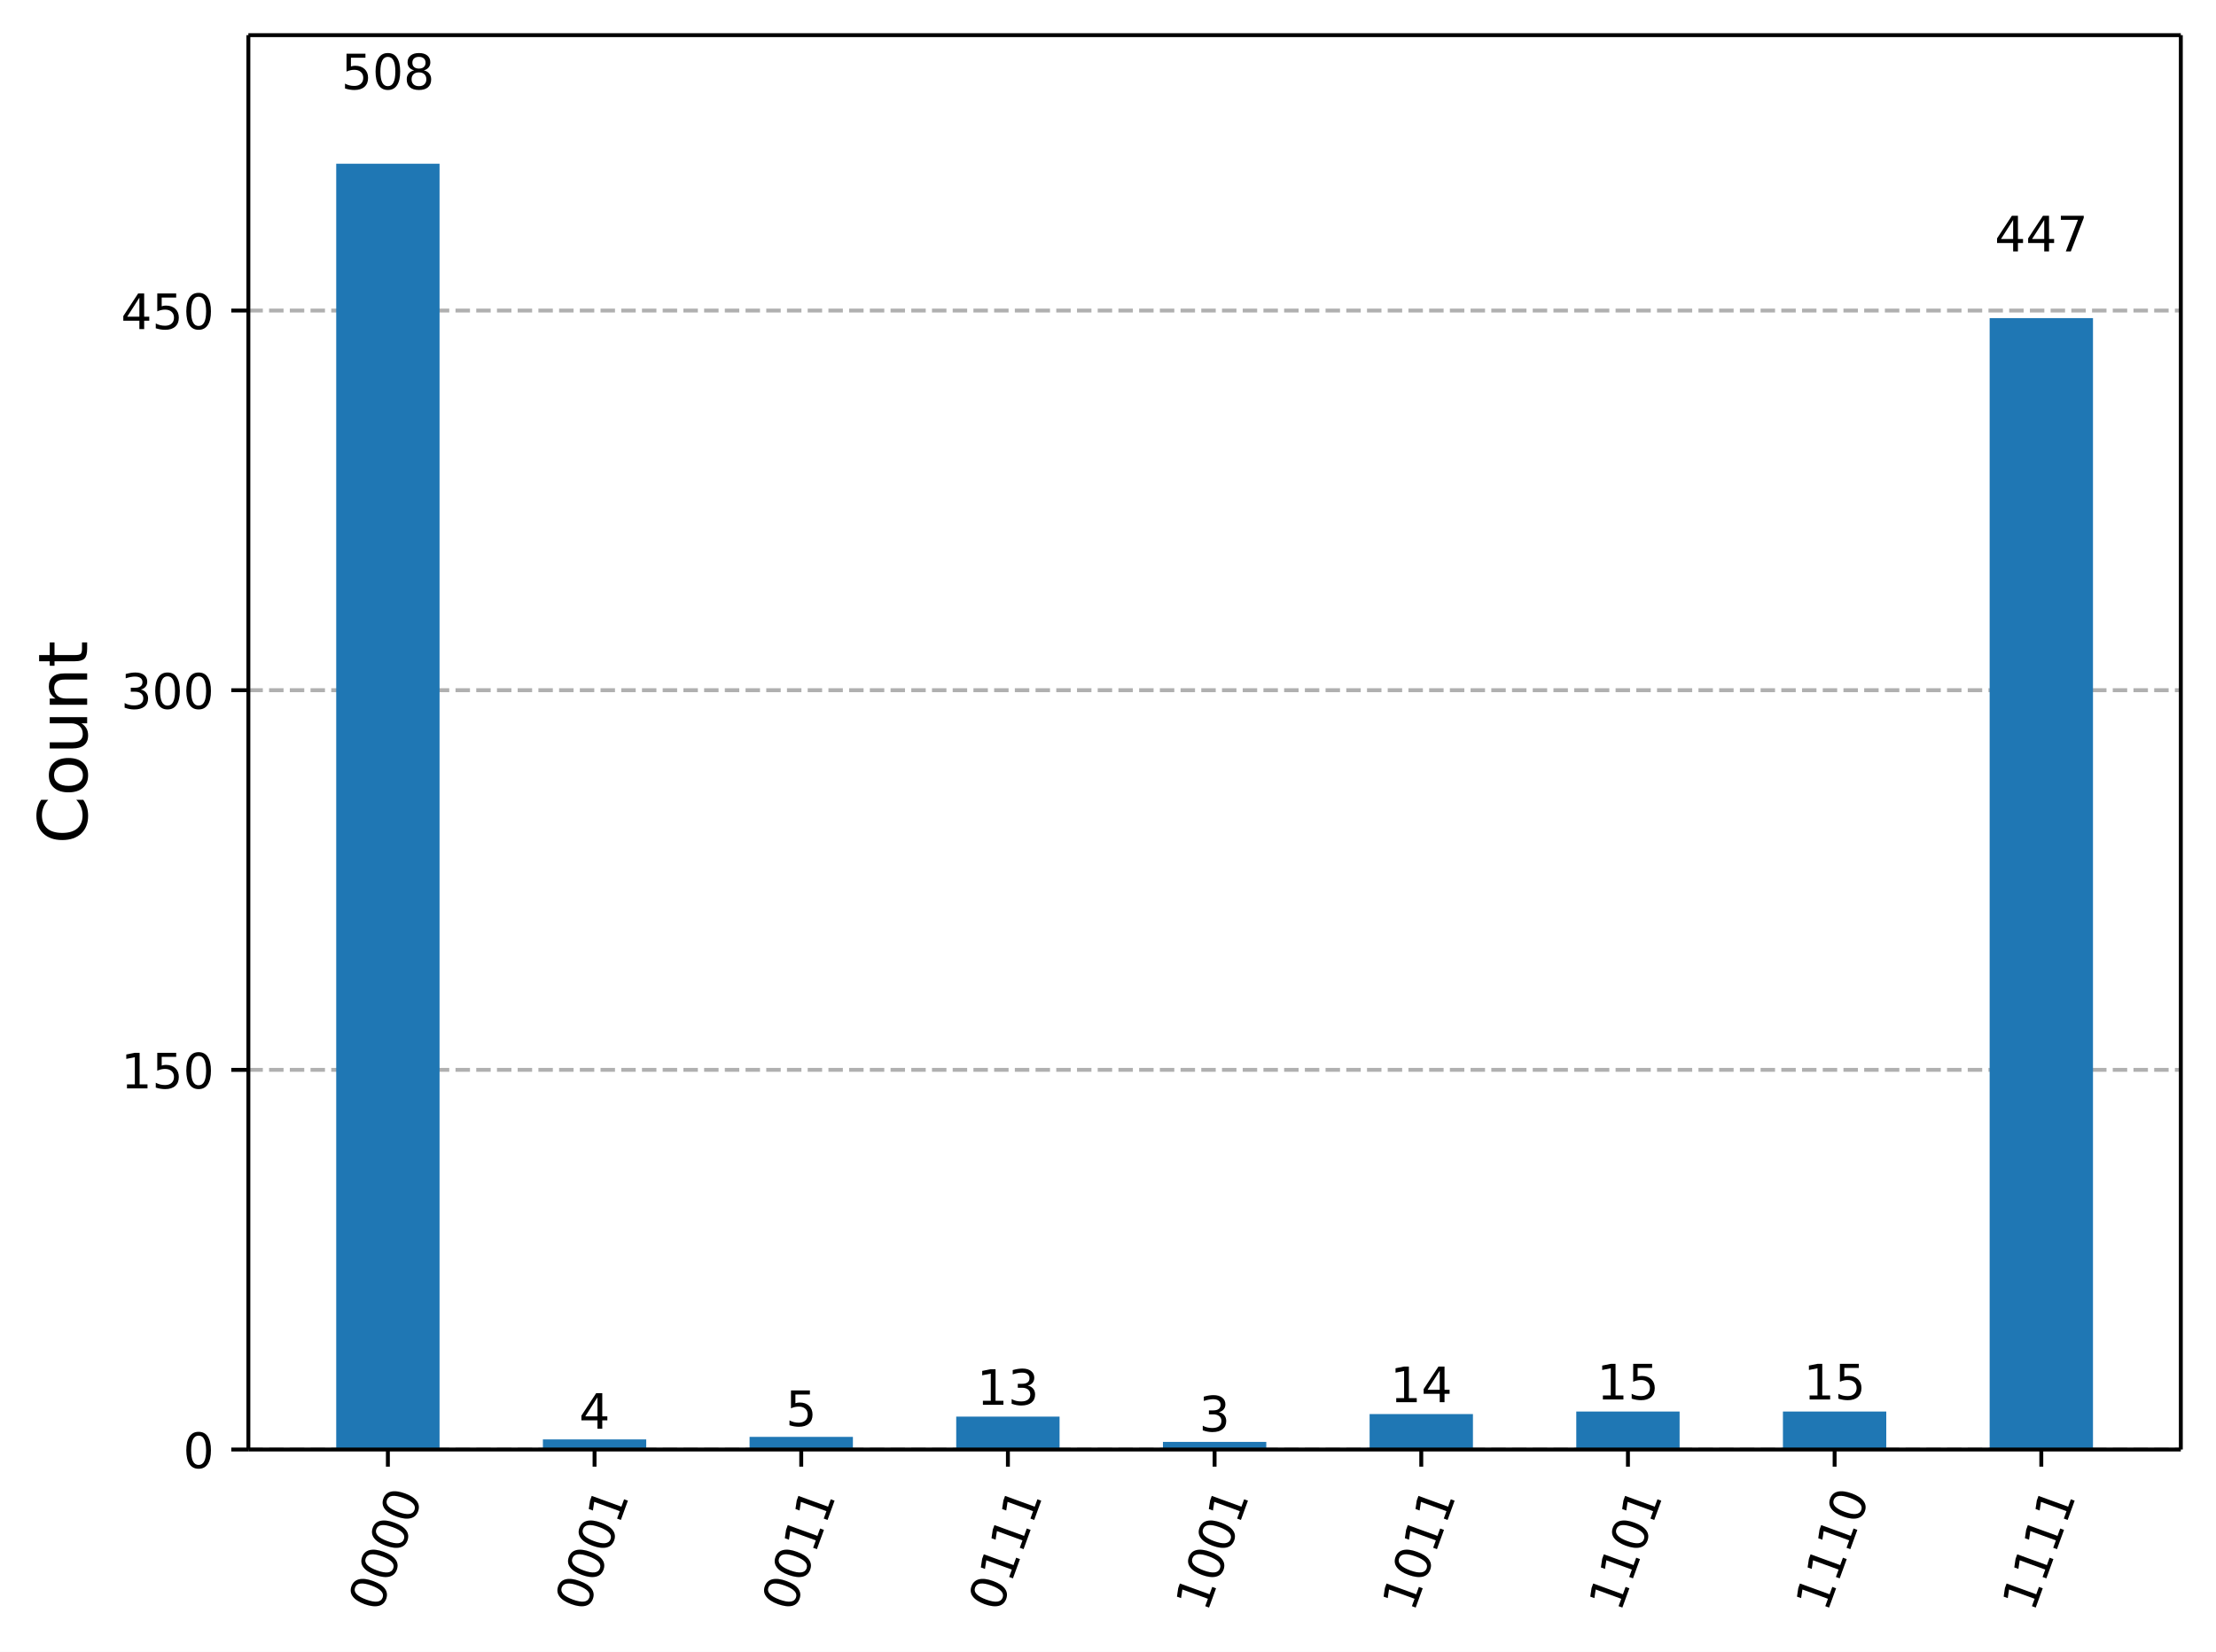
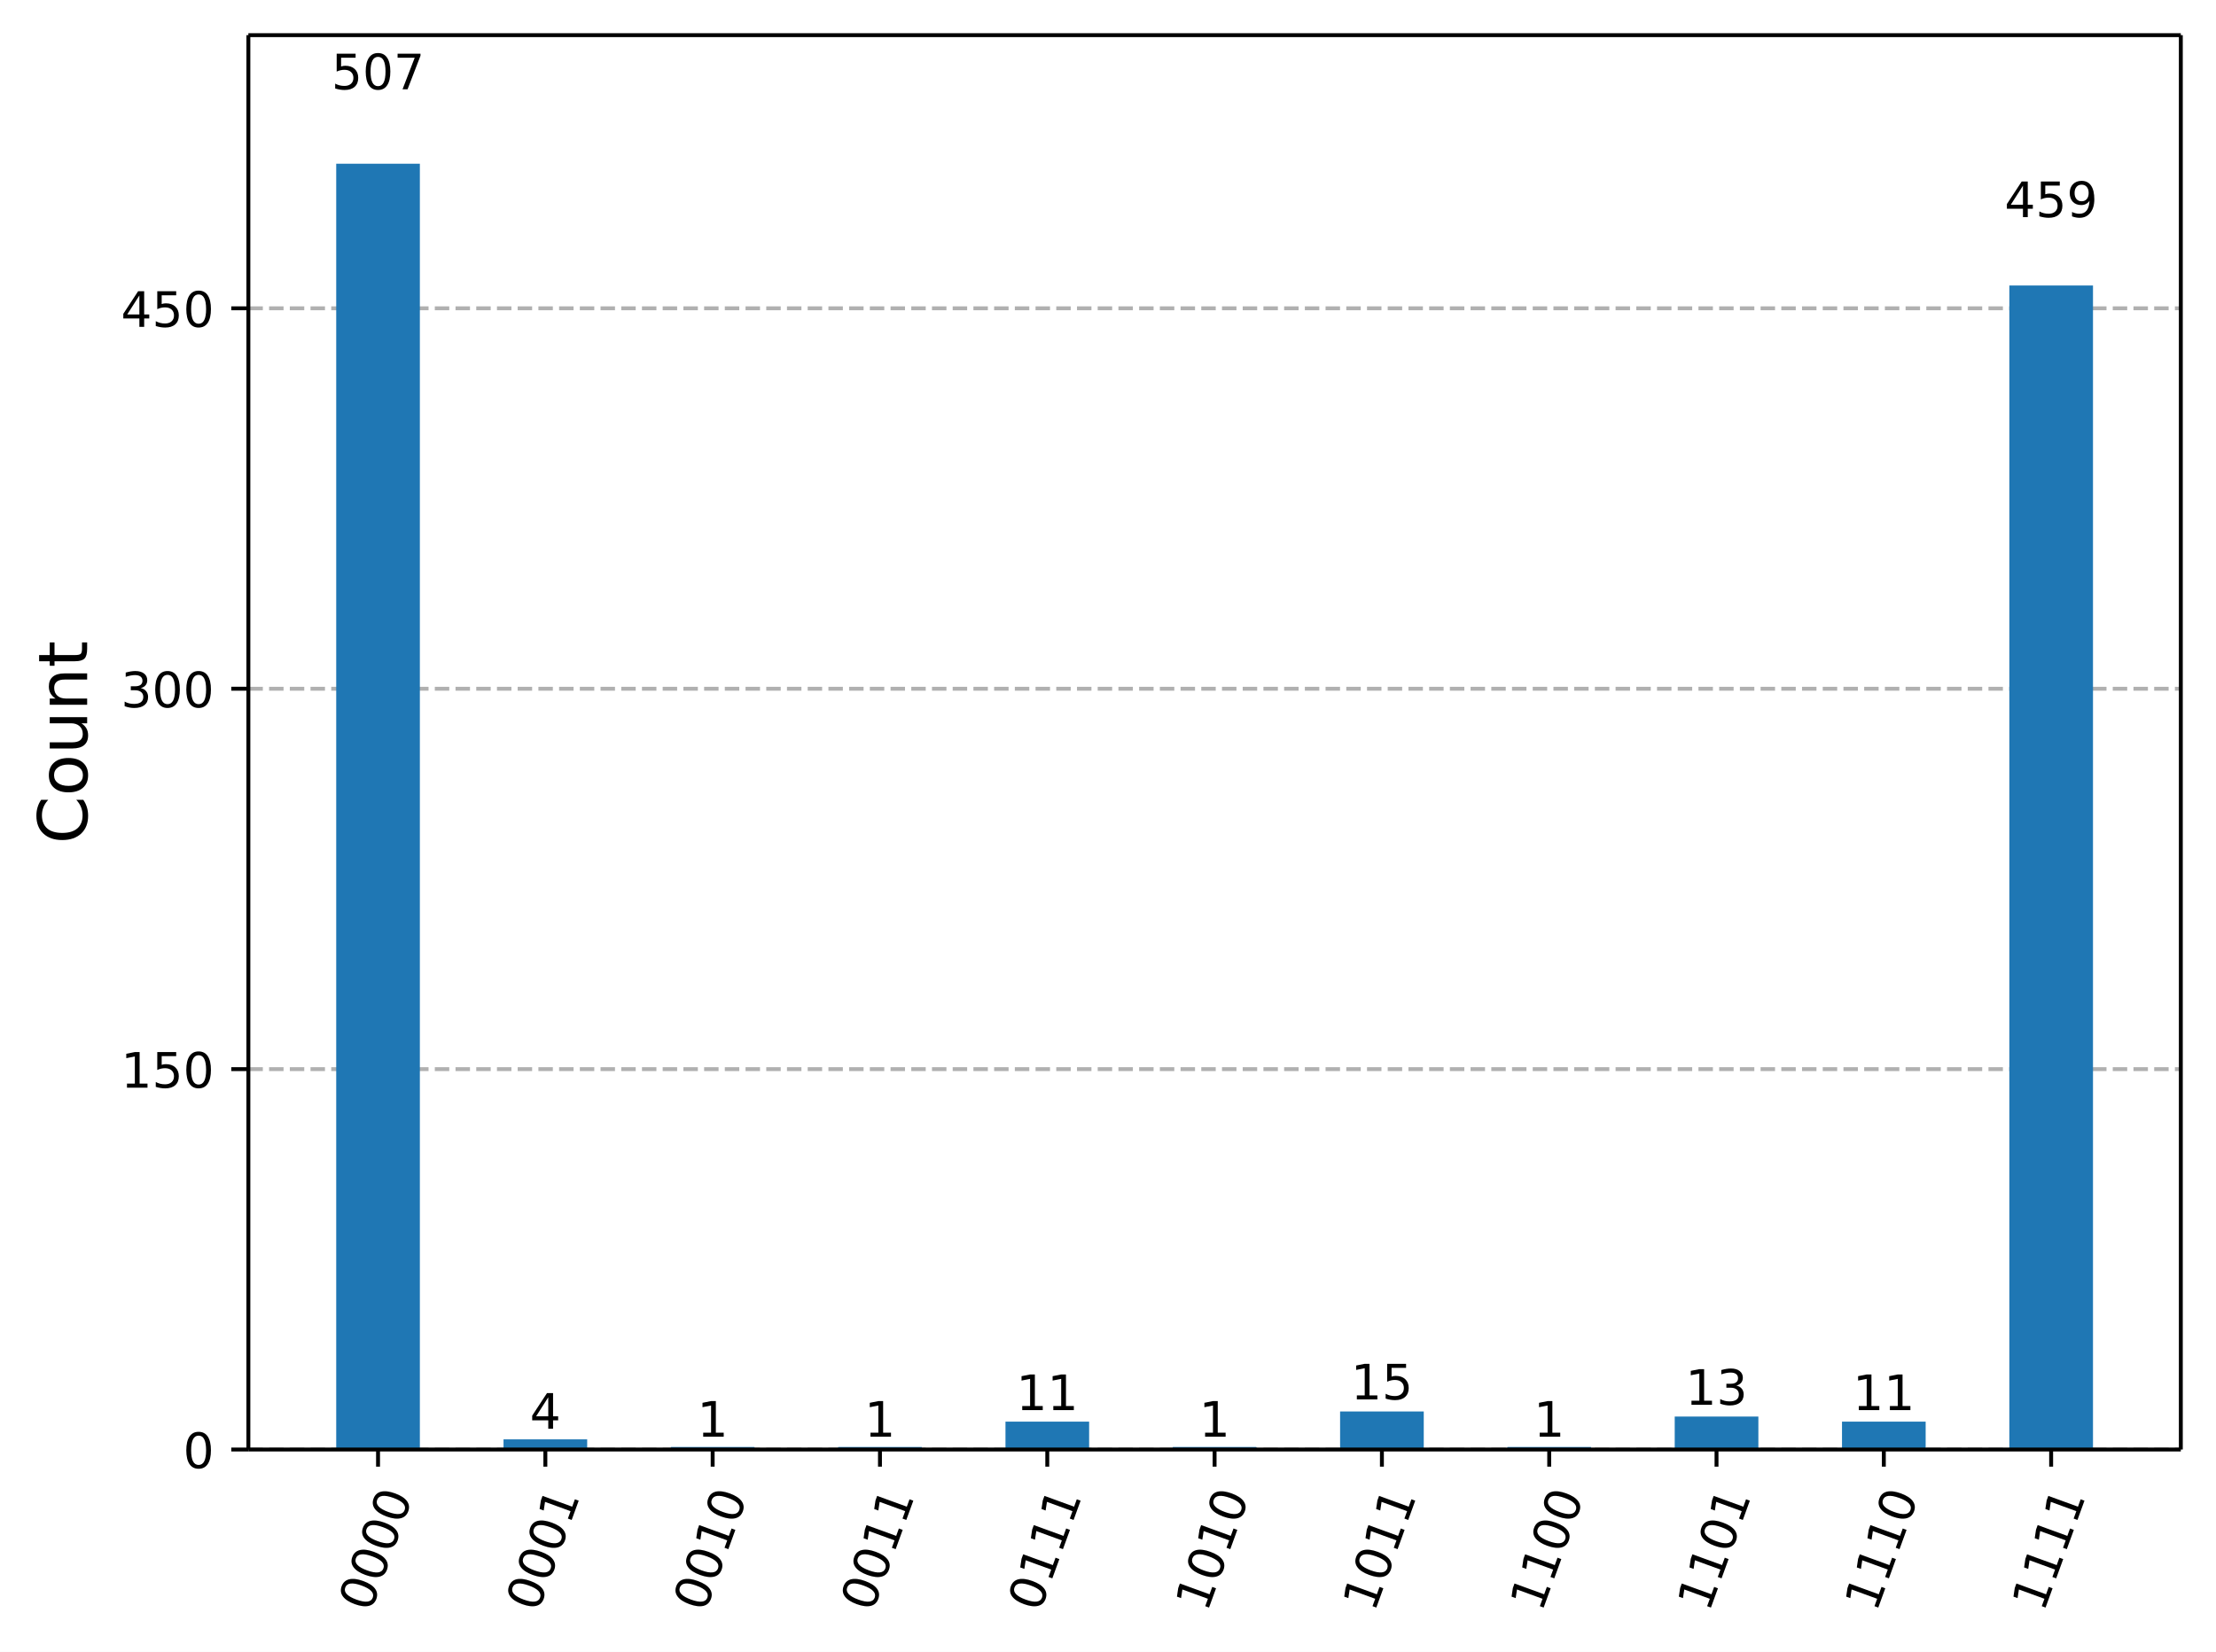
<svg xmlns="http://www.w3.org/2000/svg" xmlns:xlink="http://www.w3.org/1999/xlink" width="453.57pt" height="338.16pt" version="1.1" viewBox="0 0 453.57 338.16">
  <defs>
    <style type="text/css">*{stroke-linejoin: round; stroke-linecap: butt}</style>
  </defs>
  <path d="m0 338.16h453.57v-338.16h-453.57z" fill="#ffffff" />
  <path d="m50.837 296.73h395.53v-289.53h-395.53z" fill="#ffffff" />
  <defs>
    <path id="56bc601931b" d="m0 0v3.5" stroke="#000000" stroke-width=".8" />
  </defs>
-   <use x="79.391" y="296.734" stroke="#000000" stroke-width=".8" xlink:href="#56bc601931b" />
-   <g transform="translate(77.827 330.25) rotate(-70) scale(.1 -.1)">
+   <use x="77.377" y="296.734" stroke="#000000" stroke-width=".8" xlink:href="#56bc601931b" />
+   <g transform="translate(75.813 330.25) rotate(-70) scale(.1 -.1)">
    <defs>
      <path id="DejaVuSans-30" transform="scale(.015625)" d="m2034 4250q-487 0-733-480-245-479-245-1442 0-959 245-1439 246-480 733-480 491 0 736 480 246 480 246 1439 0 963-246 1442-245 480-736 480zm0 500q785 0 1199-621 414-620 414-1801 0-1178-414-1799-414-620-1199-620-784 0-1198 620-414 621-414 1799 0 1181 414 1801 414 621 1198 621z" />
    </defs>
    <use xlink:href="#DejaVuSans-30" />
    <use transform="translate(63.623)" xlink:href="#DejaVuSans-30" />
    <use transform="translate(127.25)" xlink:href="#DejaVuSans-30" />
    <use transform="translate(190.87)" xlink:href="#DejaVuSans-30" />
  </g>
-   <use x="121.694" y="296.734" stroke="#000000" stroke-width=".8" xlink:href="#56bc601931b" />
-   <g transform="translate(120.13 330.25) rotate(-70) scale(.1 -.1)">
+   <use x="111.622" y="296.734" stroke="#000000" stroke-width=".8" xlink:href="#56bc601931b" />
+   <g transform="translate(110.06 330.25) rotate(-70) scale(.1 -.1)">
    <defs>
      <path id="DejaVuSans-31" transform="scale(.015625)" d="m794 531h1031v3560l-1122-225v575l1116 225h631v-4135h1031v-531h-2687v531z" />
    </defs>
    <use xlink:href="#DejaVuSans-30" />
    <use transform="translate(63.623)" xlink:href="#DejaVuSans-30" />
    <use transform="translate(127.25)" xlink:href="#DejaVuSans-30" />
    <use transform="translate(190.87)" xlink:href="#DejaVuSans-31" />
  </g>
-   <use x="163.997" y="296.734" stroke="#000000" stroke-width=".8" xlink:href="#56bc601931b" />
-   <g transform="translate(162.43 330.25) rotate(-70) scale(.1 -.1)">
-     <use xlink:href="#DejaVuSans-30" />
-     <use transform="translate(63.623)" xlink:href="#DejaVuSans-30" />
-     <use transform="translate(127.25)" xlink:href="#DejaVuSans-31" />
-     <use transform="translate(190.87)" xlink:href="#DejaVuSans-31" />
-   </g>
-   <use x="206.299" y="296.734" stroke="#000000" stroke-width=".8" xlink:href="#56bc601931b" />
-   <g transform="translate(204.73 330.25) rotate(-70) scale(.1 -.1)">
+   <use x="145.867" y="296.734" stroke="#000000" stroke-width=".8" xlink:href="#56bc601931b" />
+   <g transform="translate(144.3 330.25) rotate(-70) scale(.1 -.1)">
+     <use xlink:href="#DejaVuSans-30" />
+     <use transform="translate(63.623)" xlink:href="#DejaVuSans-30" />
+     <use transform="translate(127.25)" xlink:href="#DejaVuSans-31" />
+     <use transform="translate(190.87)" xlink:href="#DejaVuSans-30" />
+   </g>
+   <use x="180.112" y="296.734" stroke="#000000" stroke-width=".8" xlink:href="#56bc601931b" />
+   <g transform="translate(178.55 330.25) rotate(-70) scale(.1 -.1)">
+     <use xlink:href="#DejaVuSans-30" />
+     <use transform="translate(63.623)" xlink:href="#DejaVuSans-30" />
+     <use transform="translate(127.25)" xlink:href="#DejaVuSans-31" />
+     <use transform="translate(190.87)" xlink:href="#DejaVuSans-31" />
+   </g>
+   <use x="214.357" y="296.734" stroke="#000000" stroke-width=".8" xlink:href="#56bc601931b" />
+   <g transform="translate(212.79 330.25) rotate(-70) scale(.1 -.1)">
    <use xlink:href="#DejaVuSans-30" />
    <use transform="translate(63.623)" xlink:href="#DejaVuSans-31" />
    <use transform="translate(127.25)" xlink:href="#DejaVuSans-31" />
    <use transform="translate(190.87)" xlink:href="#DejaVuSans-31" />
  </g>
  <use x="248.602" y="296.734" stroke="#000000" stroke-width=".8" xlink:href="#56bc601931b" />
  <g transform="translate(247.04 330.25) rotate(-70) scale(.1 -.1)">
    <use xlink:href="#DejaVuSans-31" />
    <use transform="translate(63.623)" xlink:href="#DejaVuSans-30" />
-     <use transform="translate(127.25)" xlink:href="#DejaVuSans-30" />
-     <use transform="translate(190.87)" xlink:href="#DejaVuSans-31" />
-   </g>
-   <use x="290.905" y="296.734" stroke="#000000" stroke-width=".8" xlink:href="#56bc601931b" />
-   <g transform="translate(289.34 330.25) rotate(-70) scale(.1 -.1)">
-     <use xlink:href="#DejaVuSans-31" />
-     <use transform="translate(63.623)" xlink:href="#DejaVuSans-30" />
-     <use transform="translate(127.25)" xlink:href="#DejaVuSans-31" />
-     <use transform="translate(190.87)" xlink:href="#DejaVuSans-31" />
-   </g>
-   <use x="333.207" y="296.734" stroke="#000000" stroke-width=".8" xlink:href="#56bc601931b" />
-   <g transform="translate(331.64 330.25) rotate(-70) scale(.1 -.1)">
-     <use xlink:href="#DejaVuSans-31" />
-     <use transform="translate(63.623)" xlink:href="#DejaVuSans-31" />
-     <use transform="translate(127.25)" xlink:href="#DejaVuSans-30" />
-     <use transform="translate(190.87)" xlink:href="#DejaVuSans-31" />
-   </g>
-   <use x="375.51" y="296.734" stroke="#000000" stroke-width=".8" xlink:href="#56bc601931b" />
-   <g transform="translate(373.95 330.25) rotate(-70) scale(.1 -.1)">
-     <use xlink:href="#DejaVuSans-31" />
-     <use transform="translate(63.623)" xlink:href="#DejaVuSans-31" />
-     <use transform="translate(127.25)" xlink:href="#DejaVuSans-31" />
-     <use transform="translate(190.87)" xlink:href="#DejaVuSans-30" />
-   </g>
-   <use x="417.813" y="296.734" stroke="#000000" stroke-width=".8" xlink:href="#56bc601931b" />
-   <g transform="translate(416.25 330.25) rotate(-70) scale(.1 -.1)">
+     <use transform="translate(127.25)" xlink:href="#DejaVuSans-31" />
+     <use transform="translate(190.87)" xlink:href="#DejaVuSans-30" />
+   </g>
+   <use x="282.847" y="296.734" stroke="#000000" stroke-width=".8" xlink:href="#56bc601931b" />
+   <g transform="translate(281.28 330.25) rotate(-70) scale(.1 -.1)">
+     <use xlink:href="#DejaVuSans-31" />
+     <use transform="translate(63.623)" xlink:href="#DejaVuSans-30" />
+     <use transform="translate(127.25)" xlink:href="#DejaVuSans-31" />
+     <use transform="translate(190.87)" xlink:href="#DejaVuSans-31" />
+   </g>
+   <use x="317.092" y="296.734" stroke="#000000" stroke-width=".8" xlink:href="#56bc601931b" />
+   <g transform="translate(315.53 330.25) rotate(-70) scale(.1 -.1)">
+     <use xlink:href="#DejaVuSans-31" />
+     <use transform="translate(63.623)" xlink:href="#DejaVuSans-31" />
+     <use transform="translate(127.25)" xlink:href="#DejaVuSans-30" />
+     <use transform="translate(190.87)" xlink:href="#DejaVuSans-30" />
+   </g>
+   <use x="351.337" y="296.734" stroke="#000000" stroke-width=".8" xlink:href="#56bc601931b" />
+   <g transform="translate(349.77 330.25) rotate(-70) scale(.1 -.1)">
+     <use xlink:href="#DejaVuSans-31" />
+     <use transform="translate(63.623)" xlink:href="#DejaVuSans-31" />
+     <use transform="translate(127.25)" xlink:href="#DejaVuSans-30" />
+     <use transform="translate(190.87)" xlink:href="#DejaVuSans-31" />
+   </g>
+   <use x="385.582" y="296.734" stroke="#000000" stroke-width=".8" xlink:href="#56bc601931b" />
+   <g transform="translate(384.02 330.25) rotate(-70) scale(.1 -.1)">
+     <use xlink:href="#DejaVuSans-31" />
+     <use transform="translate(63.623)" xlink:href="#DejaVuSans-31" />
+     <use transform="translate(127.25)" xlink:href="#DejaVuSans-31" />
+     <use transform="translate(190.87)" xlink:href="#DejaVuSans-30" />
+   </g>
+   <use x="419.827" y="296.734" stroke="#000000" stroke-width=".8" xlink:href="#56bc601931b" />
+   <g transform="translate(418.26 330.25) rotate(-70) scale(.1 -.1)">
    <use xlink:href="#DejaVuSans-31" />
    <use transform="translate(63.623)" xlink:href="#DejaVuSans-31" />
    <use transform="translate(127.25)" xlink:href="#DejaVuSans-31" />
    <use transform="translate(190.87)" xlink:href="#DejaVuSans-31" />
  </g>
  <path d="m50.837 296.73h395.53" clip-path="url(#a66ecdb3287)" fill="none" stroke="#b0b0b0" stroke-dasharray="2.96,1.28" stroke-width=".8" />
  <defs>
    <path id="068a09cc224" d="m0 0h-3.5" stroke="#000000" stroke-width=".8" />
  </defs>
  <use x="50.837" y="296.734" stroke="#000000" stroke-width=".8" xlink:href="#068a09cc224" />
  <g transform="translate(37.474 300.53) scale(.1 -.1)">
    <use xlink:href="#DejaVuSans-30" />
  </g>
-   <path d="m50.837 219.01h395.53" clip-path="url(#a66ecdb3287)" fill="none" stroke="#b0b0b0" stroke-dasharray="2.96,1.28" stroke-width=".8" />
-   <use x="50.837" y="219.014" stroke="#000000" stroke-width=".8" xlink:href="#068a09cc224" />
-   <g transform="translate(24.749 222.81) scale(.1 -.1)">
+   <path d="m50.837 218.86h395.53" clip-path="url(#a66ecdb3287)" fill="none" stroke="#b0b0b0" stroke-dasharray="2.96,1.28" stroke-width=".8" />
+   <use x="50.837" y="218.86" stroke="#000000" stroke-width=".8" xlink:href="#068a09cc224" />
+   <g transform="translate(24.749 222.66) scale(.1 -.1)">
    <defs>
      <path id="DejaVuSans-35" transform="scale(.015625)" d="m691 4666h2478v-532h-1900v-1143q137 47 274 70 138 23 276 23 781 0 1237-428 457-428 457-1159 0-753-469-1171-469-417-1322-417-294 0-599 50-304 50-629 150v635q281-153 581-228t634-75q541 0 856 284 316 284 316 772 0 487-316 771-315 285-856 285-253 0-505-56-251-56-513-175v2344z" />
    </defs>
    <use xlink:href="#DejaVuSans-31" />
    <use transform="translate(63.623)" xlink:href="#DejaVuSans-35" />
    <use transform="translate(127.25)" xlink:href="#DejaVuSans-30" />
  </g>
-   <path d="m50.837 141.29h395.53" clip-path="url(#a66ecdb3287)" fill="none" stroke="#b0b0b0" stroke-dasharray="2.96,1.28" stroke-width=".8" />
-   <use x="50.837" y="141.293" stroke="#000000" stroke-width=".8" xlink:href="#068a09cc224" />
-   <g transform="translate(24.749 145.09) scale(.1 -.1)">
+   <path d="m50.837 140.99h395.53" clip-path="url(#a66ecdb3287)" fill="none" stroke="#b0b0b0" stroke-dasharray="2.96,1.28" stroke-width=".8" />
+   <use x="50.837" y="140.987" stroke="#000000" stroke-width=".8" xlink:href="#068a09cc224" />
+   <g transform="translate(24.749 144.79) scale(.1 -.1)">
    <defs>
      <path id="DejaVuSans-33" transform="scale(.015625)" d="m2597 2516q453-97 707-404 255-306 255-756 0-690-475-1069-475-378-1350-378-293 0-604 58t-642 174v609q262-153 574-231 313-78 654-78 593 0 904 234t311 681q0 413-289 645-289 233-804 233h-544v519h569q465 0 712 186t247 536q0 359-255 551-254 193-729 193-260 0-557-57-297-56-653-174v562q360 100 674 150t592 50q719 0 1137-327 419-326 419-882 0-388-222-655t-631-370z" />
    </defs>
    <use xlink:href="#DejaVuSans-33" />
    <use transform="translate(63.623)" xlink:href="#DejaVuSans-30" />
    <use transform="translate(127.25)" xlink:href="#DejaVuSans-30" />
  </g>
-   <path d="m50.837 63.573h395.53" clip-path="url(#a66ecdb3287)" fill="none" stroke="#b0b0b0" stroke-dasharray="2.96,1.28" stroke-width=".8" />
-   <use x="50.837" y="63.573" stroke="#000000" stroke-width=".8" xlink:href="#068a09cc224" />
-   <g transform="translate(24.749 67.372) scale(.1 -.1)">
+   <path d="m50.837 63.113h395.53" clip-path="url(#a66ecdb3287)" fill="none" stroke="#b0b0b0" stroke-dasharray="2.96,1.28" stroke-width=".8" />
+   <use x="50.837" y="63.113" stroke="#000000" stroke-width=".8" xlink:href="#068a09cc224" />
+   <g transform="translate(24.749 66.912) scale(.1 -.1)">
    <defs>
      <path id="DejaVuSans-34" transform="scale(.015625)" d="m2419 4116-1594-2491h1594v2491zm-166 550h794v-3041h666v-525h-666v-1100h-628v1100h-2106v609l1940 2957z" />
    </defs>
    <use xlink:href="#DejaVuSans-34" />
    <use transform="translate(63.623)" xlink:href="#DejaVuSans-35" />
    <use transform="translate(127.25)" xlink:href="#DejaVuSans-30" />
  </g>
  <g transform="translate(17.838 172.75) rotate(-90) scale(.14 -.14)">
    <defs>
      <path id="DejaVuSans-43" transform="scale(.015625)" d="m4122 4306v-665q-319 297-680 443-361 147-767 147-800 0-1225-489t-425-1414q0-922 425-1411t1225-489q406 0 767 147t680 444v-660q-331-225-702-338-370-112-782-112-1060 0-1670 648-609 649-609 1771 0 1125 609 1773 610 649 1670 649 418 0 788-111 371-111 696-333z" />
      <path id="DejaVuSans-6f" transform="scale(.015625)" d="m1959 3097q-462 0-731-361t-269-989 267-989q268-361 733-361 460 0 728 362 269 363 269 988 0 622-269 986-268 364-728 364zm0 487q750 0 1178-488 429-487 429-1349 0-859-429-1349-428-489-1178-489-753 0-1180 489-426 490-426 1349 0 862 426 1349 427 488 1180 488z" />
      <path id="DejaVuSans-75" transform="scale(.015625)" d="m544 1381v2119h575v-2097q0-497 193-746 194-248 582-248 465 0 735 297 271 297 271 810v1984h575v-3500h-575v538q-209-319-486-474-276-155-642-155-603 0-916 375-312 375-312 1097zm1447 2203z" />
      <path id="DejaVuSans-6e" transform="scale(.015625)" d="m3513 2113v-2113h-575v2094q0 497-194 743-194 247-581 247-466 0-735-297-269-296-269-809v-1978h-578v3500h578v-544q207 316 486 472 280 156 646 156 603 0 912-373 310-373 310-1098z" />
      <path id="DejaVuSans-74" transform="scale(.015625)" d="m1172 4494v-994h1184v-447h-1184v-1900q0-428 117-550t477-122h590v-481h-590q-666 0-919 248-253 249-253 905v1900h-422v447h422v994h578z" />
    </defs>
    <use xlink:href="#DejaVuSans-43" />
    <use transform="translate(69.824)" xlink:href="#DejaVuSans-6f" />
    <use transform="translate(131.01)" xlink:href="#DejaVuSans-75" />
    <use transform="translate(194.38)" xlink:href="#DejaVuSans-6e" />
    <use transform="translate(257.76)" xlink:href="#DejaVuSans-74" />
  </g>
-   <path d="m68.816 296.73h21.151v-263.21h-21.151z" clip-path="url(#a66ecdb3287)" fill="#1f77b4" />
-   <path d="m111.12 296.73h21.151v-2.072h-21.151z" clip-path="url(#a66ecdb3287)" fill="#1f77b4" />
-   <path d="m153.42 296.73h21.151v-2.591h-21.151z" clip-path="url(#a66ecdb3287)" fill="#1f77b4" />
-   <path d="m195.72 296.73h21.151v-6.736h-21.151z" clip-path="url(#a66ecdb3287)" fill="#1f77b4" />
-   <path d="m238.03 296.73h21.151v-1.554h-21.151z" clip-path="url(#a66ecdb3287)" fill="#1f77b4" />
-   <path d="m280.33 296.73h21.151v-7.254h-21.151z" clip-path="url(#a66ecdb3287)" fill="#1f77b4" />
-   <path d="m322.63 296.73h21.151v-7.772h-21.151z" clip-path="url(#a66ecdb3287)" fill="#1f77b4" />
-   <path d="m364.93 296.73h21.151v-7.772h-21.151z" clip-path="url(#a66ecdb3287)" fill="#1f77b4" />
-   <path d="m407.24 296.73h21.151v-231.61h-21.151z" clip-path="url(#a66ecdb3287)" fill="#1f77b4" />
+   <path d="m68.816 296.73h17.123v-263.21h-17.123z" clip-path="url(#a66ecdb3287)" fill="#1f77b4" />
+   <path d="m103.06 296.73h17.123v-2.077h-17.123z" clip-path="url(#a66ecdb3287)" fill="#1f77b4" />
+   <path d="m137.31 296.73h17.123v-0.519h-17.123z" clip-path="url(#a66ecdb3287)" fill="#1f77b4" />
+   <path d="m171.55 296.73h17.123v-0.519h-17.123z" clip-path="url(#a66ecdb3287)" fill="#1f77b4" />
+   <path d="m205.8 296.73h17.123v-5.711h-17.123z" clip-path="url(#a66ecdb3287)" fill="#1f77b4" />
+   <path d="m240.04 296.73h17.123v-0.519h-17.123z" clip-path="url(#a66ecdb3287)" fill="#1f77b4" />
+   <path d="m274.29 296.73h17.123v-7.787h-17.123z" clip-path="url(#a66ecdb3287)" fill="#1f77b4" />
+   <path d="m308.53 296.73h17.123v-0.519h-17.123z" clip-path="url(#a66ecdb3287)" fill="#1f77b4" />
+   <path d="m342.78 296.73h17.123v-6.749h-17.123z" clip-path="url(#a66ecdb3287)" fill="#1f77b4" />
+   <path d="m377.02 296.73h17.123v-5.711h-17.123z" clip-path="url(#a66ecdb3287)" fill="#1f77b4" />
+   <path d="m411.27 296.73h17.123v-238.29h-17.123z" clip-path="url(#a66ecdb3287)" fill="#1f77b4" />
  <path d="m50.837 296.73v-289.53" fill="none" stroke="#000000" stroke-linecap="square" stroke-width=".8" />
  <path d="m446.37 296.73v-289.53" fill="none" stroke="#000000" stroke-linecap="square" stroke-width=".8" />
  <path d="m50.837 296.73h395.53" fill="none" stroke="#000000" stroke-linecap="square" stroke-width=".8" />
  <path d="m50.837 7.2h395.53" fill="none" stroke="#000000" stroke-linecap="square" stroke-width=".8" />
-   <g transform="translate(69.847 18.281) scale(.1 -.1)">
-     <defs>
-       <path id="DejaVuSans-38" transform="scale(.015625)" d="m2034 2216q-450 0-708-241-257-241-257-662 0-422 257-663 258-241 708-241t709 242q260 243 260 662 0 421-258 662-257 241-711 241zm-631 268q-406 100-633 378-226 279-226 679 0 559 398 884 399 325 1092 325 697 0 1094-325t397-884q0-400-227-679-226-278-629-378 456-106 710-416 255-309 255-755 0-679-414-1042-414-362-1186-362-771 0-1186 362-414 363-414 1042 0 446 256 755 257 310 713 416zm-231 997q0-362 226-565 227-203 636-203 407 0 636 203 230 203 230 565 0 363-230 566-229 203-636 203-409 0-636-203-226-203-226-566z" />
+   <g transform="translate(67.833 18.281) scale(.1 -.1)">
+     <defs>
+       <path id="DejaVuSans-37" transform="scale(.015625)" d="m525 4666h3e3v-269l-1694-4397h-659l1594 4134h-2241v532z" />
    </defs>
    <use xlink:href="#DejaVuSans-35" />
    <use transform="translate(63.623)" xlink:href="#DejaVuSans-30" />
-     <use transform="translate(127.25)" xlink:href="#DejaVuSans-38" />
-   </g>
-   <g transform="translate(118.51 292.48) scale(.1 -.1)">
+     <use transform="translate(127.25)" xlink:href="#DejaVuSans-37" />
+   </g>
+   <g transform="translate(108.44 292.47) scale(.1 -.1)">
    <use xlink:href="#DejaVuSans-34" />
  </g>
-   <g transform="translate(160.82 291.93) scale(.1 -.1)">
-     <use xlink:href="#DejaVuSans-35" />
-   </g>
-   <g transform="translate(199.94 287.58) scale(.1 -.1)">
+   <g transform="translate(142.69 294.11) scale(.1 -.1)">
+     <use xlink:href="#DejaVuSans-31" />
+   </g>
+   <g transform="translate(176.93 294.11) scale(.1 -.1)">
+     <use xlink:href="#DejaVuSans-31" />
+   </g>
+   <g transform="translate(207.99 288.66) scale(.1 -.1)">
+     <use xlink:href="#DejaVuSans-31" />
+     <use transform="translate(63.623)" xlink:href="#DejaVuSans-31" />
+   </g>
+   <g transform="translate(245.42 294.11) scale(.1 -.1)">
+     <use xlink:href="#DejaVuSans-31" />
+   </g>
+   <g transform="translate(276.48 286.48) scale(.1 -.1)">
+     <use xlink:href="#DejaVuSans-31" />
+     <use transform="translate(63.623)" xlink:href="#DejaVuSans-35" />
+   </g>
+   <g transform="translate(313.91 294.11) scale(.1 -.1)">
+     <use xlink:href="#DejaVuSans-31" />
+   </g>
+   <g transform="translate(344.97 287.57) scale(.1 -.1)">
    <use xlink:href="#DejaVuSans-31" />
    <use transform="translate(63.623)" xlink:href="#DejaVuSans-33" />
  </g>
-   <g transform="translate(245.42 293.02) scale(.1 -.1)">
-     <use xlink:href="#DejaVuSans-33" />
-   </g>
-   <g transform="translate(284.54 287.04) scale(.1 -.1)">
-     <use xlink:href="#DejaVuSans-31" />
-     <use transform="translate(63.623)" xlink:href="#DejaVuSans-34" />
-   </g>
-   <g transform="translate(326.84 286.49) scale(.1 -.1)">
-     <use xlink:href="#DejaVuSans-31" />
-     <use transform="translate(63.623)" xlink:href="#DejaVuSans-35" />
-   </g>
-   <g transform="translate(369.15 286.49) scale(.1 -.1)">
-     <use xlink:href="#DejaVuSans-31" />
-     <use transform="translate(63.623)" xlink:href="#DejaVuSans-35" />
-   </g>
-   <g transform="translate(408.27 51.467) scale(.1 -.1)">
-     <defs>
-       <path id="DejaVuSans-37" transform="scale(.015625)" d="m525 4666h3e3v-269l-1694-4397h-659l1594 4134h-2241v532z" />
+   <g transform="translate(379.22 288.66) scale(.1 -.1)">
+     <use xlink:href="#DejaVuSans-31" />
+     <use transform="translate(63.623)" xlink:href="#DejaVuSans-31" />
+   </g>
+   <g transform="translate(410.28 44.446) scale(.1 -.1)">
+     <defs>
+       <path id="DejaVuSans-39" transform="scale(.015625)" d="m703 97v575q238-113 481-172 244-59 479-59 625 0 954 420 330 420 377 1277-181-269-460-413-278-144-615-144-700 0-1108 423-408 424-408 1159 0 718 425 1152 425 435 1131 435 810 0 1236-621 427-620 427-1801 0-1103-524-1761-523-658-1407-658-238 0-482 47-243 47-506 141zm1256 1978q425 0 673 290 249 291 249 798 0 503-249 795-248 292-673 292t-673-292-248-795q0-507 248-798 248-290 673-290z" />
    </defs>
    <use xlink:href="#DejaVuSans-34" />
-     <use transform="translate(63.623)" xlink:href="#DejaVuSans-34" />
-     <use transform="translate(127.25)" xlink:href="#DejaVuSans-37" />
+     <use transform="translate(63.623)" xlink:href="#DejaVuSans-35" />
+     <use transform="translate(127.25)" xlink:href="#DejaVuSans-39" />
  </g>
  <defs>
    <clipPath id="a66ecdb3287">
      <rect x="50.837" y="7.2" width="395.53" height="289.53" />
    </clipPath>
  </defs>
</svg>
